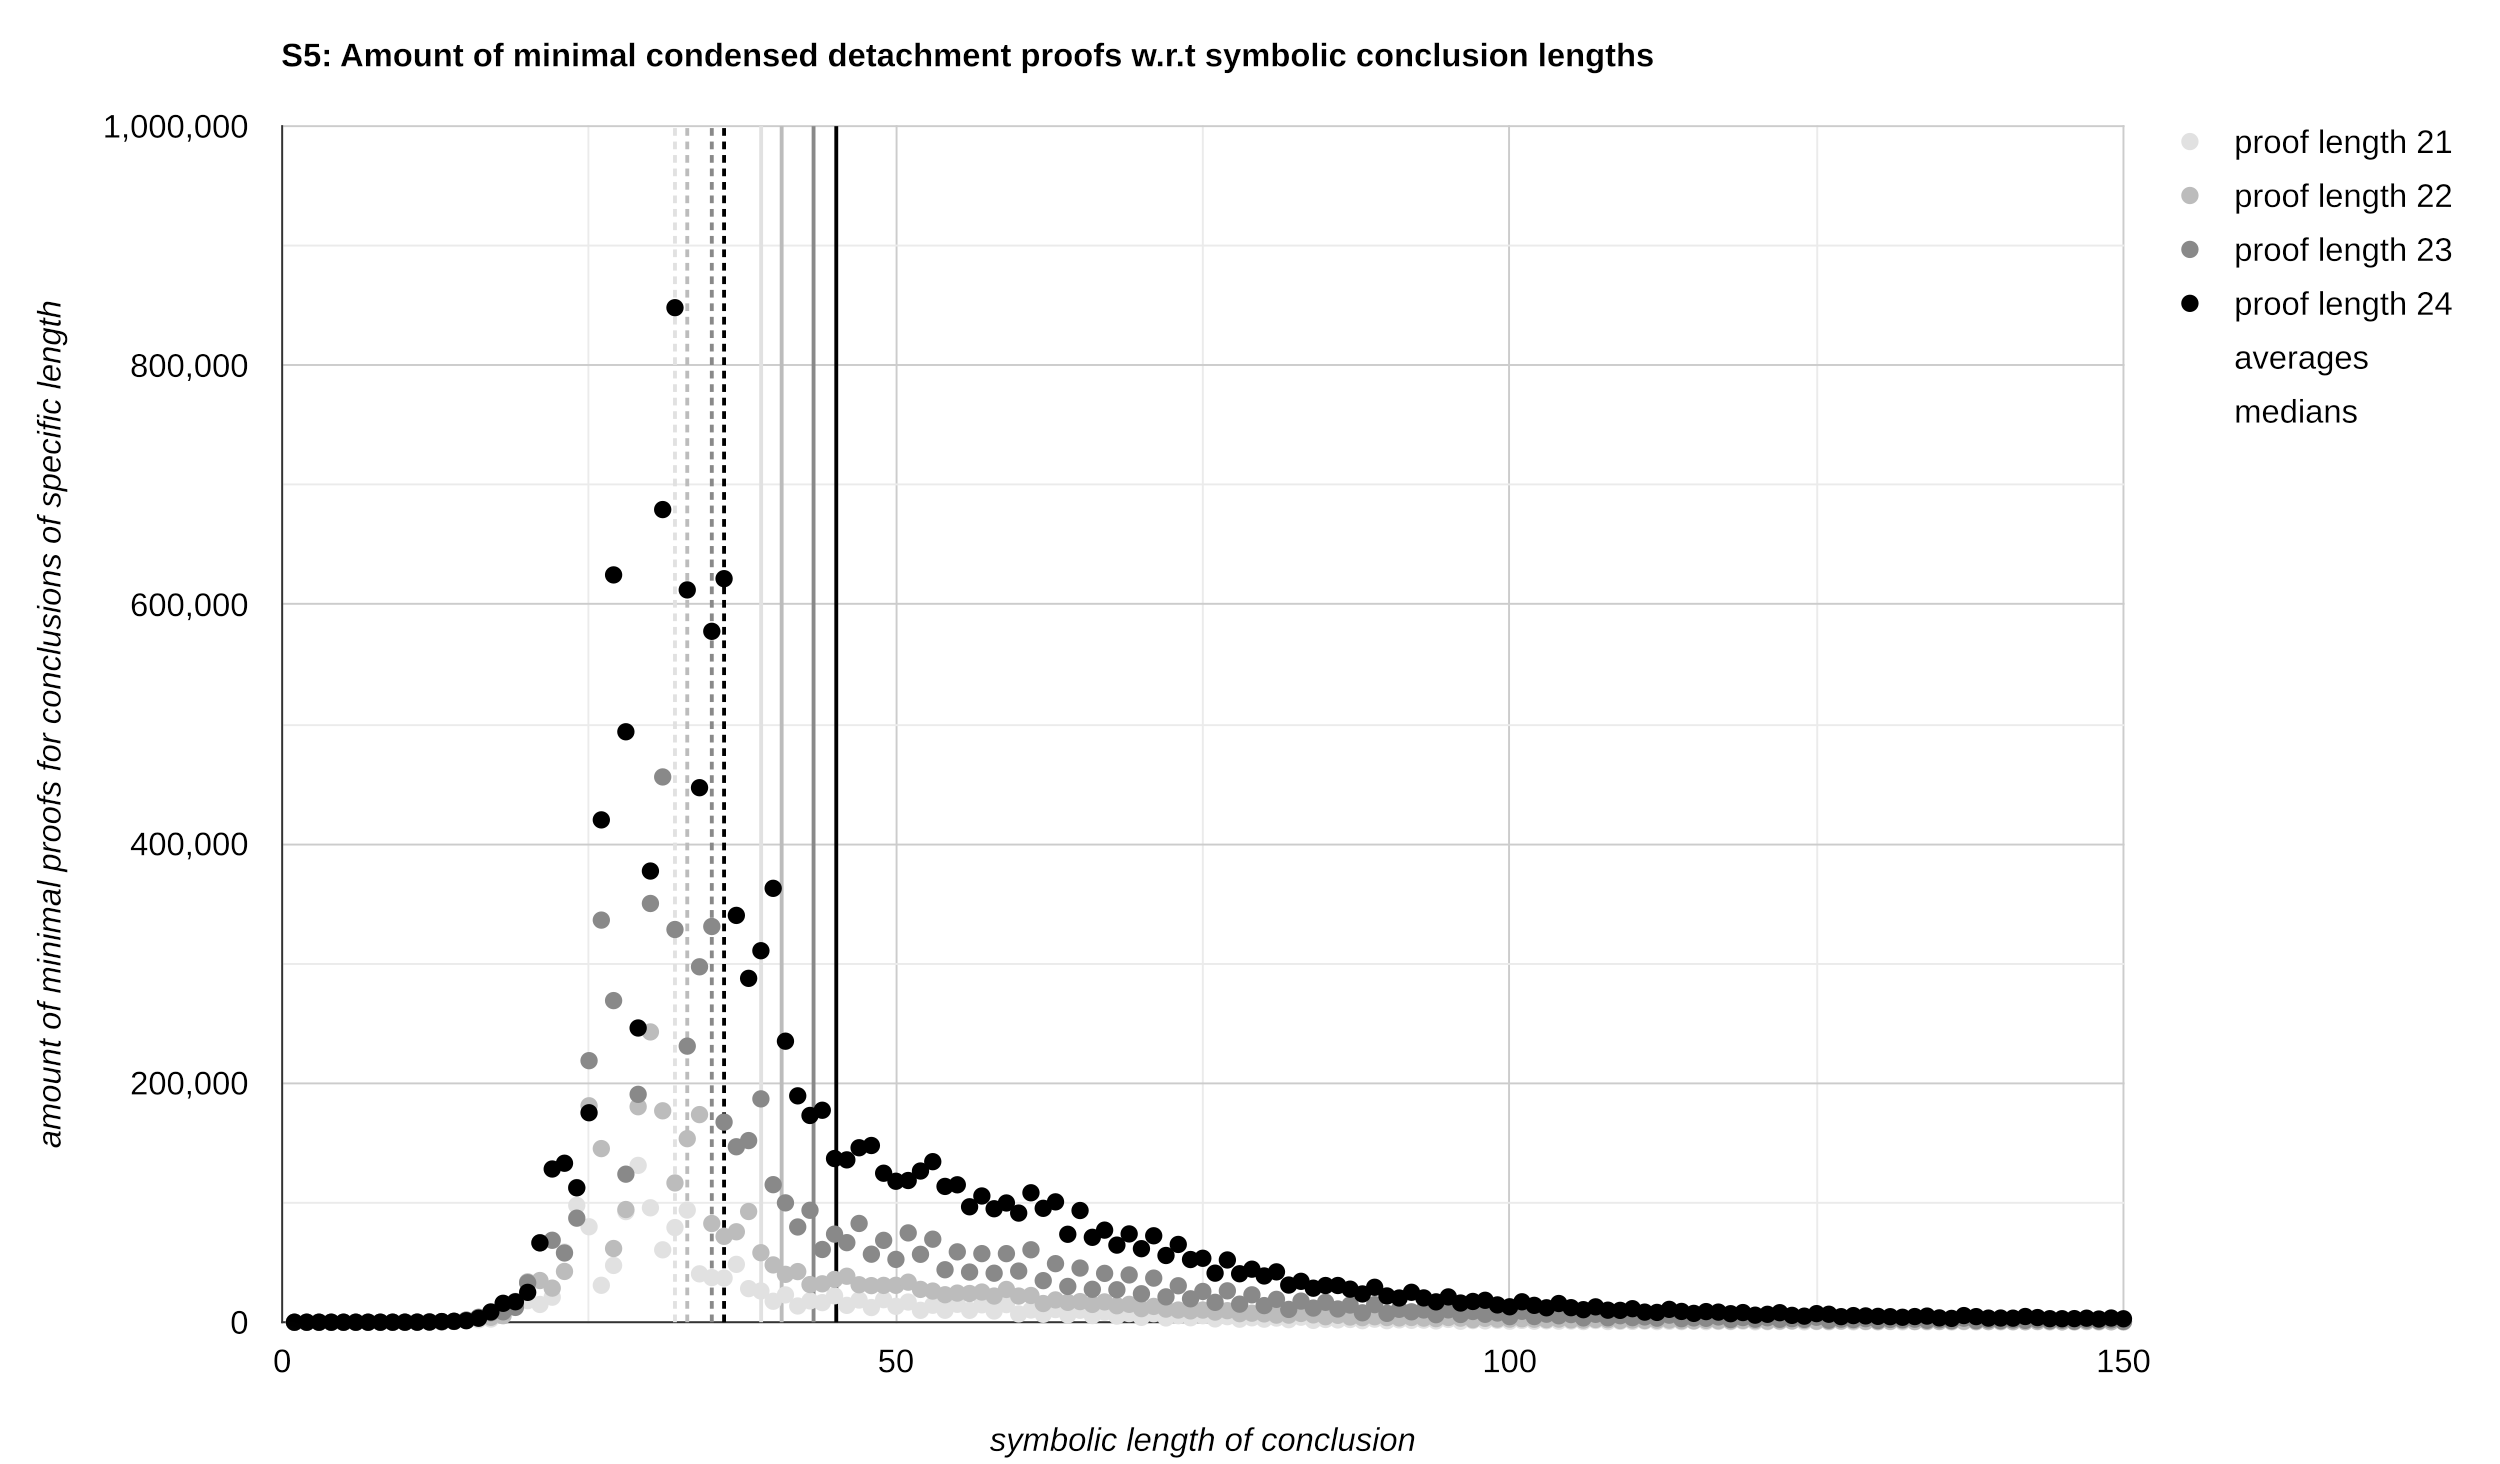
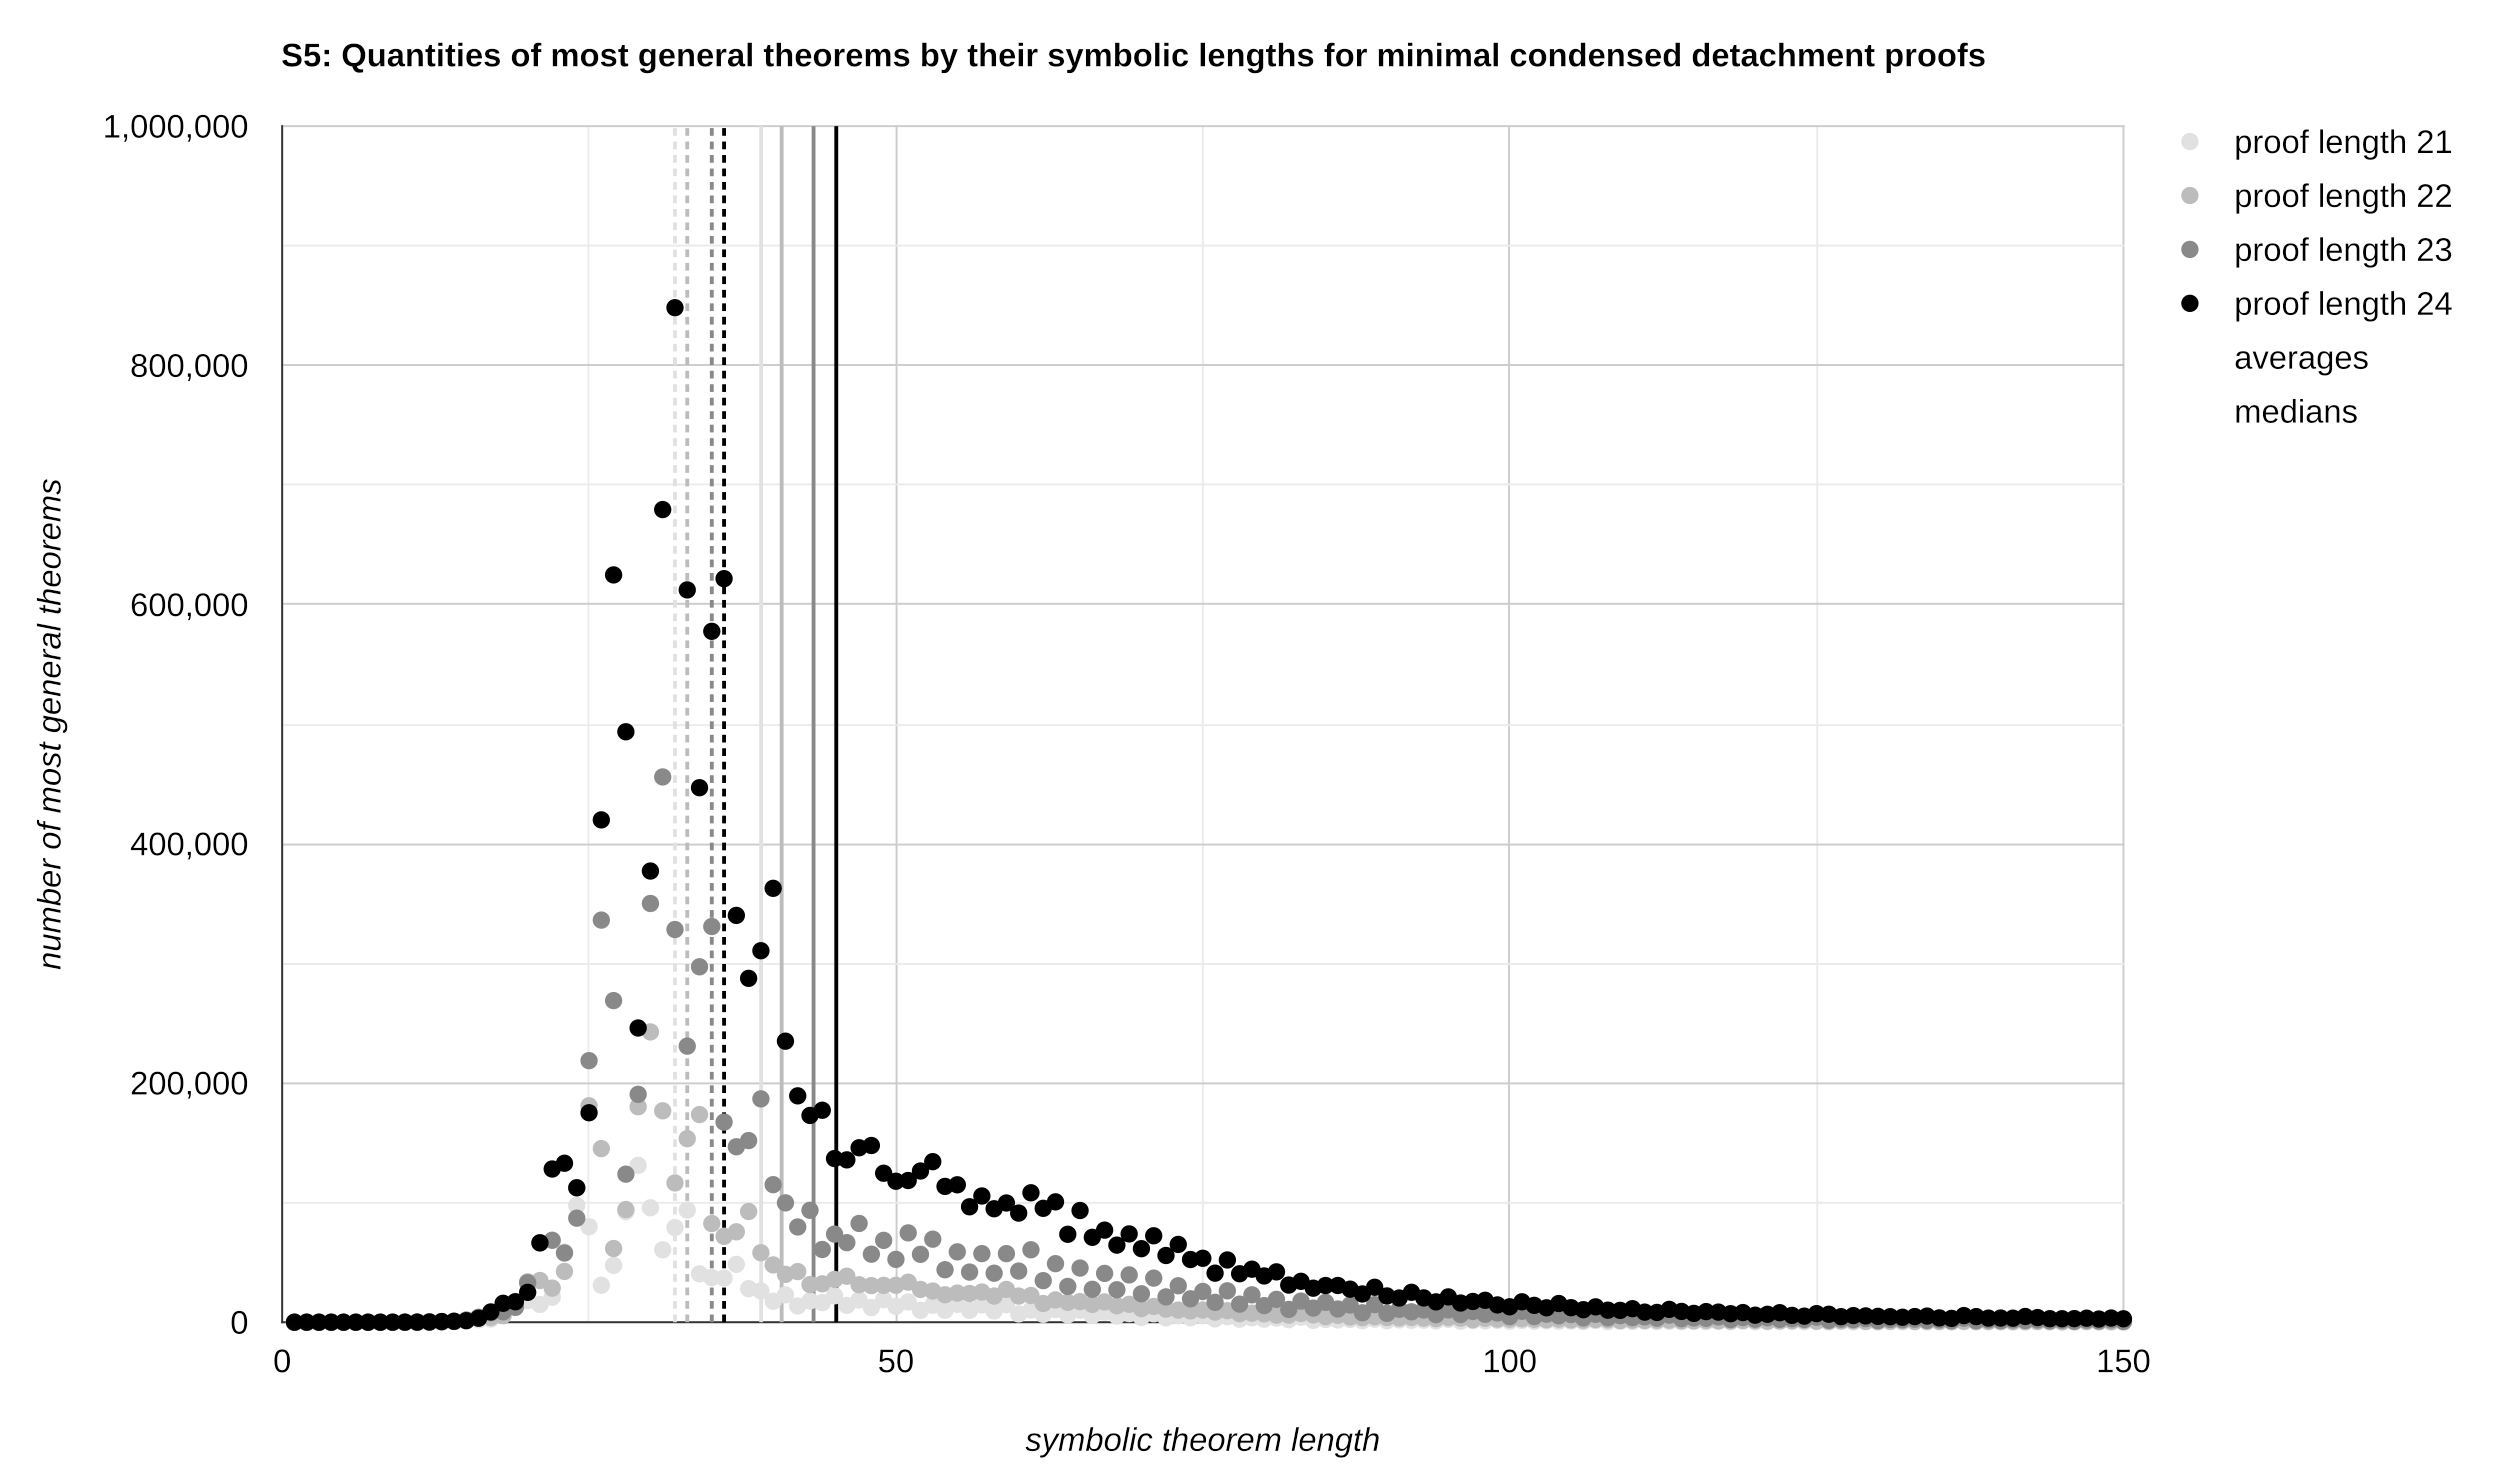
<svg xmlns="http://www.w3.org/2000/svg" width="1298" height="760" viewBox="150 127 1298 760">
  <style>
text{filter:drop-shadow(0px -2px 6px #fff)}.B{font-family:Arial}.C{font-size:17px}.D{stroke-opacity:1}.G{text-anchor:middle}.H{text-anchor:end}.I{stroke-width:2}.J{stroke-dasharray:4 3}.K{font-style:italic}
</style>
  <defs>
    <linearGradient id="A">
      <stop offset="0%" stop-color="#e1e1e1" />
      <stop offset="5%" stop-color="#e1e1e1" />
      <stop offset="28%" stop-color="#bcbcbc" />
      <stop offset="38%" stop-color="#bcbcbc" />
      <stop offset="61%" stop-color="#898989" />
      <stop offset="71%" stop-color="#898989" />
      <stop offset="95%" stop-color="#000" />
    </linearGradient>
  </defs>
-   <text x="296" y="161.45" font-weight="bold" class="B C">S5: Amount of minimal condensed detachment proofs w.r.t symbolic conclusion lengths</text>
+   <text x="296" y="161.45" font-weight="bold" class="B C">S5: Quantities of most general theorems by their symbolic lengths for minimal condensed detachment proofs</text>
  <text x="1310" y="206.45" class="B C">proof length 21</text>
  <circle cx="1287" cy="200.5" r="4.5" fill="#e1e1e1" />
  <text x="1310" y="234.45" class="B C">proof length 22</text>
  <circle cx="1287" cy="228.5" r="4.5" fill="#bcbcbc" />
  <text x="1310" y="262.45" class="B C">proof length 23</text>
  <circle cx="1287" cy="256.5" r="4.5" fill="#898989" />
  <text x="1310" y="290.45" class="B C">proof length 24</text>
  <circle cx="1287" cy="284.5" r="4.5" fill="#000" />
  <text x="1310" y="318.45" class="B C">averages</text>
  <path fill="none" stroke="url(#A)" d="M1270,312.5L1304,312.5" class="D I" />
  <text x="1310" y="346.45" class="B C">medians</text>
  <path fill="none" stroke="url(#A)" d="M1270,340.5L1304,340.5" class="D I J" />
  <path fill="#ccc" d="M296 192h1v622h-1zm319 0h1v622h-1zm318 0h1v622h-1zm319 0h1v622h-1z" />
  <path fill="#ebebeb" d="M455 192h1v622h-1zm319 0h1v622h-1zm319 0h1v622h-1z" />
  <path fill="#ccc" d="M296 813h957v1H296zm0-124h957v1H296zm0-124h957v1H296zm0-125h957v1H296zm0-124h957v1H296zm0-124h957v1H296z" />
  <path fill="#ebebeb" d="M296 751h957v1H296zm0-124h957v1H296zm0-124h957v1H296zm0-125h957v1H296zm0-124h957v1H296z" />
  <g fill="#333">
    <path d="M296 192h1v622h-1z" />
    <path d="M296 813h957v1H296z" />
  </g>
  <g fill="none" class="I D">
    <path stroke="#e1e1e1" d="M545.187 813.5v-621" />
    <path stroke="#bcbcbc" d="M555.831 813.5v-621" />
    <path stroke="#898989" d="M572.402 813.5v-621" />
    <path stroke="#000" d="M584.192 813.5v-621" />
    <g class="J">
      <path stroke="#e1e1e1" d="M500.447 813.5v-621" />
      <path stroke="#bcbcbc" d="M506.82 813.5v-621" />
      <path stroke="#898989" d="M519.567 813.5v-621" />
      <path stroke="#000" d="M525.94 813.5v-621" />
    </g>
  </g>
  <g fill="#e1e1e1">
    <circle cx="302.873" cy="813.5" r="4.5" />
    <circle cx="309.247" cy="813.5" r="4.5" />
    <circle cx="315.62" cy="813.5" r="4.5" />
    <circle cx="321.993" cy="813.5" r="4.5" />
    <circle cx="328.367" cy="813.5" r="4.5" />
    <circle cx="334.74" cy="813.499" r="4.5" />
    <circle cx="341.113" cy="813.497" r="4.5" />
    <circle cx="347.487" cy="813.497" r="4.5" />
    <circle cx="353.86" cy="813.493" r="4.5" />
    <circle cx="360.233" cy="813.467" r="4.5" />
    <circle cx="366.607" cy="813.462" r="4.5" />
    <circle cx="372.98" cy="813.421" r="4.5" />
    <circle cx="379.353" cy="813.299" r="4.5" />
    <circle cx="385.727" cy="812.981" r="4.5" />
    <circle cx="392.1" cy="812.346" r="4.5" />
    <circle cx="398.473" cy="812.231" r="4.5" />
    <circle cx="404.847" cy="811.836" r="4.5" />
    <circle cx="411.22" cy="808.61" r="4.5" />
    <circle cx="417.593" cy="802.641" r="4.5" />
    <circle cx="423.967" cy="802.295" r="4.5" />
    <circle cx="430.34" cy="804.272" r="4.5" />
    <circle cx="436.713" cy="800.502" r="4.5" />
    <circle cx="443.087" cy="777.057" r="4.5" />
    <circle cx="449.46" cy="752.852" r="4.5" />
    <circle cx="455.833" cy="763.935" r="4.5" />
    <circle cx="462.207" cy="794.324" r="4.5" />
    <circle cx="468.58" cy="784.009" r="4.5" />
    <circle cx="474.953" cy="756.059" r="4.5" />
    <circle cx="481.327" cy="732.068" r="4.5" />
    <circle cx="487.7" cy="754.092" r="4.5" />
    <circle cx="494.073" cy="775.908" r="4.5" />
    <circle cx="500.447" cy="764.355" r="4.5" />
    <circle cx="506.82" cy="755.275" r="4.5" />
    <circle cx="513.193" cy="788.382" r="4.5" />
    <circle cx="519.567" cy="790.322" r="4.5" />
    <circle cx="525.94" cy="790.56" r="4.5" />
    <circle cx="532.313" cy="783.455" r="4.5" />
    <circle cx="538.687" cy="796.057" r="4.5" />
    <circle cx="545.06" cy="797.271" r="4.5" />
    <circle cx="551.433" cy="802.61" r="4.5" />
    <circle cx="557.807" cy="799.308" r="4.5" />
    <circle cx="564.18" cy="805.07" r="4.5" />
    <circle cx="570.553" cy="802.418" r="4.5" />
    <circle cx="576.927" cy="803.322" r="4.5" />
    <circle cx="583.3" cy="799.786" r="4.5" />
    <circle cx="589.673" cy="804.744" r="4.5" />
    <circle cx="596.047" cy="801.981" r="4.5" />
    <circle cx="602.42" cy="805.872" r="4.5" />
    <circle cx="608.793" cy="801.79" r="4.5" />
    <circle cx="615.167" cy="805.243" r="4.5" />
    <circle cx="621.54" cy="803.011" r="4.5" />
    <circle cx="627.913" cy="807.325" r="4.5" />
    <circle cx="634.287" cy="804.693" r="4.5" />
    <circle cx="640.66" cy="807.289" r="4.5" />
    <circle cx="647.033" cy="804.209" r="4.5" />
    <circle cx="653.407" cy="807.322" r="4.5" />
    <circle cx="659.78" cy="804.476" r="4.5" />
    <circle cx="666.153" cy="807.653" r="4.5" />
    <circle cx="672.527" cy="804.353" r="4.5" />
    <circle cx="678.9" cy="809.201" r="4.5" />
    <circle cx="685.273" cy="807.174" r="4.5" />
    <circle cx="691.647" cy="809.4" r="4.5" />
    <circle cx="698.02" cy="806.934" r="4.5" />
    <circle cx="704.393" cy="809.7" r="4.5" />
    <circle cx="710.767" cy="807.288" r="4.5" />
    <circle cx="717.14" cy="810.073" r="4.5" />
    <circle cx="723.513" cy="808.278" r="4.5" />
    <circle cx="729.887" cy="810.335" r="4.5" />
    <circle cx="736.26" cy="809.038" r="4.5" />
    <circle cx="742.633" cy="810.976" r="4.5" />
    <circle cx="749.007" cy="809.104" r="4.5" />
    <circle cx="755.38" cy="811.281" r="4.5" />
    <circle cx="761.753" cy="810.121" r="4.5" />
    <circle cx="768.127" cy="811.187" r="4.5" />
    <circle cx="774.5" cy="810.134" r="4.5" />
    <circle cx="780.873" cy="811.774" r="4.5" />
    <circle cx="787.247" cy="810.624" r="4.5" />
    <circle cx="793.62" cy="811.923" r="4.5" />
    <circle cx="799.993" cy="811.202" r="4.5" />
    <circle cx="806.367" cy="811.913" r="4.5" />
    <circle cx="812.74" cy="811.343" r="4.5" />
    <circle cx="819.113" cy="812.192" r="4.5" />
    <circle cx="825.487" cy="810.896" r="4.5" />
    <circle cx="831.86" cy="812.543" r="4.5" />
    <circle cx="838.233" cy="812.08" r="4.5" />
    <circle cx="844.607" cy="812.309" r="4.5" />
    <circle cx="850.98" cy="812.085" r="4.5" />
    <circle cx="857.353" cy="812.693" r="4.5" />
    <circle cx="863.727" cy="811.925" r="4.5" />
    <circle cx="870.1" cy="812.703" r="4.5" />
    <circle cx="876.473" cy="812.291" r="4.5" />
    <circle cx="882.847" cy="812.516" r="4.5" />
    <circle cx="889.22" cy="812.426" r="4.5" />
    <circle cx="895.593" cy="812.829" r="4.5" />
    <circle cx="901.967" cy="812.057" r="4.5" />
    <circle cx="908.34" cy="812.993" r="4.5" />
    <circle cx="914.713" cy="812.65" r="4.5" />
    <circle cx="921.087" cy="812.79" r="4.5" />
    <circle cx="927.46" cy="812.508" r="4.5" />
    <circle cx="933.833" cy="812.98" r="4.5" />
    <circle cx="940.207" cy="812.546" r="4.5" />
    <circle cx="946.58" cy="812.968" r="4.5" />
    <circle cx="952.953" cy="812.74" r="4.5" />
    <circle cx="959.327" cy="812.949" r="4.5" />
    <circle cx="965.7" cy="812.873" r="4.5" />
    <circle cx="972.073" cy="813.173" r="4.5" />
    <circle cx="978.447" cy="812.591" r="4.5" />
    <circle cx="984.82" cy="813.155" r="4.5" />
    <circle cx="991.193" cy="813.047" r="4.5" />
    <circle cx="997.567" cy="813.09" r="4.5" />
    <circle cx="1003.94" cy="812.95" r="4.5" />
    <circle cx="1010.313" cy="813.181" r="4.5" />
    <circle cx="1016.687" cy="812.996" r="4.5" />
    <circle cx="1023.06" cy="813.202" r="4.5" />
    <circle cx="1029.433" cy="812.995" r="4.5" />
    <circle cx="1035.807" cy="813.208" r="4.5" />
    <circle cx="1042.18" cy="813.101" r="4.5" />
    <circle cx="1048.553" cy="813.189" r="4.5" />
    <circle cx="1054.927" cy="812.945" r="4.5" />
    <circle cx="1061.3" cy="813.301" r="4.5" />
    <circle cx="1067.673" cy="813.238" r="4.5" />
    <circle cx="1074.047" cy="813.138" r="4.5" />
    <circle cx="1080.42" cy="812.987" r="4.5" />
    <circle cx="1086.793" cy="813.314" r="4.5" />
    <circle cx="1093.167" cy="813.176" r="4.5" />
    <circle cx="1099.54" cy="813.317" r="4.5" />
    <circle cx="1105.913" cy="813.042" r="4.5" />
    <circle cx="1112.287" cy="813.316" r="4.5" />
    <circle cx="1118.66" cy="813.258" r="4.5" />
    <circle cx="1125.033" cy="813.371" r="4.5" />
    <circle cx="1131.407" cy="813.203" r="4.5" />
    <circle cx="1137.78" cy="813.32" r="4.5" />
    <circle cx="1144.153" cy="813.273" r="4.5" />
    <circle cx="1150.527" cy="813.326" r="4.5" />
    <circle cx="1156.9" cy="813.243" r="4.5" />
    <circle cx="1163.273" cy="813.414" r="4.5" />
    <circle cx="1169.647" cy="813.243" r="4.5" />
    <circle cx="1176.02" cy="813.355" r="4.5" />
    <circle cx="1182.393" cy="813.276" r="4.5" />
    <circle cx="1188.767" cy="813.357" r="4.5" />
    <circle cx="1195.14" cy="813.365" r="4.5" />
    <circle cx="1201.513" cy="813.327" r="4.5" />
    <circle cx="1207.887" cy="813.254" r="4.5" />
    <circle cx="1214.26" cy="813.409" r="4.5" />
    <circle cx="1220.633" cy="813.357" r="4.5" />
    <circle cx="1227.007" cy="813.417" r="4.5" />
    <circle cx="1233.38" cy="813.233" r="4.5" />
    <circle cx="1239.753" cy="813.44" r="4.5" />
    <circle cx="1246.127" cy="813.337" r="4.5" />
    <circle cx="1252.5" cy="813.436" r="4.5" />
  </g>
  <g fill="#bcbcbc">
    <circle cx="302.873" cy="813.5" r="4.5" />
    <circle cx="309.247" cy="813.5" r="4.5" />
    <circle cx="315.62" cy="813.5" r="4.5" />
    <circle cx="321.993" cy="813.5" r="4.5" />
    <circle cx="328.367" cy="813.5" r="4.5" />
    <circle cx="334.74" cy="813.5" r="4.5" />
    <circle cx="341.113" cy="813.498" r="4.5" />
    <circle cx="347.487" cy="813.495" r="4.5" />
    <circle cx="353.86" cy="813.496" r="4.5" />
    <circle cx="360.233" cy="813.482" r="4.5" />
    <circle cx="366.607" cy="813.43" r="4.5" />
    <circle cx="372.98" cy="813.414" r="4.5" />
    <circle cx="379.353" cy="813.357" r="4.5" />
    <circle cx="385.727" cy="813.094" r="4.5" />
    <circle cx="392.1" cy="812.372" r="4.5" />
    <circle cx="398.473" cy="811.191" r="4.5" />
    <circle cx="404.847" cy="810.958" r="4.5" />
    <circle cx="411.22" cy="810.113" r="4.5" />
    <circle cx="417.593" cy="803.566" r="4.5" />
    <circle cx="423.967" cy="792.554" r="4.5" />
    <circle cx="430.34" cy="791.846" r="4.5" />
    <circle cx="436.713" cy="795.796" r="4.5" />
    <circle cx="443.087" cy="787.129" r="4.5" />
    <circle cx="449.46" cy="743.573" r="4.5" />
    <circle cx="455.833" cy="701.119" r="4.5" />
    <circle cx="462.207" cy="723.351" r="4.5" />
    <circle cx="468.58" cy="775.231" r="4.5" />
    <circle cx="474.953" cy="754.989" r="4.5" />
    <circle cx="481.327" cy="701.62" r="4.5" />
    <circle cx="487.7" cy="662.777" r="4.5" />
    <circle cx="494.073" cy="703.733" r="4.5" />
    <circle cx="500.447" cy="741.181" r="4.5" />
    <circle cx="506.82" cy="718.197" r="4.5" />
    <circle cx="513.193" cy="705.699" r="4.5" />
    <circle cx="519.567" cy="762.253" r="4.5" />
    <circle cx="525.94" cy="768.918" r="4.5" />
    <circle cx="532.313" cy="766.54" r="4.5" />
    <circle cx="538.687" cy="756.011" r="4.5" />
    <circle cx="545.06" cy="777.411" r="4.5" />
    <circle cx="551.433" cy="783.742" r="4.5" />
    <circle cx="557.807" cy="788.647" r="4.5" />
    <circle cx="564.18" cy="787.209" r="4.5" />
    <circle cx="570.553" cy="793.955" r="4.5" />
    <circle cx="576.927" cy="793.558" r="4.5" />
    <circle cx="583.3" cy="791.298" r="4.5" />
    <circle cx="589.673" cy="789.618" r="4.5" />
    <circle cx="596.047" cy="794.042" r="4.5" />
    <circle cx="602.42" cy="794.494" r="4.5" />
    <circle cx="608.793" cy="794.377" r="4.5" />
    <circle cx="615.167" cy="794.334" r="4.5" />
    <circle cx="621.54" cy="792.701" r="4.5" />
    <circle cx="627.913" cy="796.457" r="4.5" />
    <circle cx="634.287" cy="797.319" r="4.5" />
    <circle cx="640.66" cy="799.232" r="4.5" />
    <circle cx="647.033" cy="798.375" r="4.5" />
    <circle cx="653.407" cy="798.589" r="4.5" />
    <circle cx="659.78" cy="797.828" r="4.5" />
    <circle cx="666.153" cy="799.905" r="4.5" />
    <circle cx="672.527" cy="796.481" r="4.5" />
    <circle cx="678.9" cy="799.913" r="4.5" />
    <circle cx="685.273" cy="799.615" r="4.5" />
    <circle cx="691.647" cy="803.792" r="4.5" />
    <circle cx="698.02" cy="801.92" r="4.5" />
    <circle cx="704.393" cy="803.19" r="4.5" />
    <circle cx="710.767" cy="802.793" r="4.5" />
    <circle cx="717.14" cy="804.257" r="4.5" />
    <circle cx="723.513" cy="802.952" r="4.5" />
    <circle cx="729.887" cy="804.949" r="4.5" />
    <circle cx="736.26" cy="804.217" r="4.5" />
    <circle cx="742.633" cy="806.45" r="4.5" />
    <circle cx="749.007" cy="805.289" r="4.5" />
    <circle cx="755.38" cy="806.693" r="4.5" />
    <circle cx="761.753" cy="807.173" r="4.5" />
    <circle cx="768.127" cy="807.621" r="4.5" />
    <circle cx="774.5" cy="807.188" r="4.5" />
    <circle cx="780.873" cy="808.245" r="4.5" />
    <circle cx="787.247" cy="807.502" r="4.5" />
    <circle cx="793.62" cy="809.054" r="4.5" />
    <circle cx="799.993" cy="808.809" r="4.5" />
    <circle cx="806.367" cy="809.186" r="4.5" />
    <circle cx="812.74" cy="809.815" r="4.5" />
    <circle cx="819.113" cy="809.83" r="4.5" />
    <circle cx="825.487" cy="808.95" r="4.5" />
    <circle cx="831.86" cy="809.687" r="4.5" />
    <circle cx="838.233" cy="810.648" r="4.5" />
    <circle cx="844.607" cy="809.924" r="4.5" />
    <circle cx="850.98" cy="810.802" r="4.5" />
    <circle cx="857.353" cy="811.137" r="4.5" />
    <circle cx="863.727" cy="810.661" r="4.5" />
    <circle cx="870.1" cy="811.094" r="4.5" />
    <circle cx="876.473" cy="811.279" r="4.5" />
    <circle cx="882.847" cy="811.046" r="4.5" />
    <circle cx="889.22" cy="811.371" r="4.5" />
    <circle cx="895.593" cy="811.651" r="4.5" />
    <circle cx="901.967" cy="811.064" r="4.5" />
    <circle cx="908.34" cy="811.382" r="4.5" />
    <circle cx="914.713" cy="812.151" r="4.5" />
    <circle cx="921.087" cy="811.483" r="4.5" />
    <circle cx="927.46" cy="811.895" r="4.5" />
    <circle cx="933.833" cy="811.908" r="4.5" />
    <circle cx="940.207" cy="811.722" r="4.5" />
    <circle cx="946.58" cy="811.969" r="4.5" />
    <circle cx="952.953" cy="812.167" r="4.5" />
    <circle cx="959.327" cy="811.902" r="4.5" />
    <circle cx="965.7" cy="812.293" r="4.5" />
    <circle cx="972.073" cy="812.41" r="4.5" />
    <circle cx="978.447" cy="812.077" r="4.5" />
    <circle cx="984.82" cy="812.221" r="4.5" />
    <circle cx="991.193" cy="812.604" r="4.5" />
    <circle cx="997.567" cy="812.372" r="4.5" />
    <circle cx="1003.94" cy="812.596" r="4.5" />
    <circle cx="1010.313" cy="812.455" r="4.5" />
    <circle cx="1016.687" cy="812.399" r="4.5" />
    <circle cx="1023.06" cy="812.724" r="4.5" />
    <circle cx="1029.433" cy="812.773" r="4.5" />
    <circle cx="1035.807" cy="812.539" r="4.5" />
    <circle cx="1042.18" cy="812.732" r="4.5" />
    <circle cx="1048.553" cy="812.832" r="4.5" />
    <circle cx="1054.927" cy="812.537" r="4.5" />
    <circle cx="1061.3" cy="812.682" r="4.5" />
    <circle cx="1067.673" cy="812.942" r="4.5" />
    <circle cx="1074.047" cy="812.821" r="4.5" />
    <circle cx="1080.42" cy="812.765" r="4.5" />
    <circle cx="1086.793" cy="812.623" r="4.5" />
    <circle cx="1093.167" cy="812.952" r="4.5" />
    <circle cx="1099.54" cy="813.015" r="4.5" />
    <circle cx="1105.913" cy="812.819" r="4.5" />
    <circle cx="1112.287" cy="812.786" r="4.5" />
    <circle cx="1118.66" cy="813.042" r="4.5" />
    <circle cx="1125.033" cy="813.119" r="4.5" />
    <circle cx="1131.407" cy="812.992" r="4.5" />
    <circle cx="1137.78" cy="812.775" r="4.5" />
    <circle cx="1144.153" cy="813.109" r="4.5" />
    <circle cx="1150.527" cy="813.046" r="4.5" />
    <circle cx="1156.9" cy="813.091" r="4.5" />
    <circle cx="1163.273" cy="813.094" r="4.5" />
    <circle cx="1169.647" cy="812.981" r="4.5" />
    <circle cx="1176.02" cy="813.124" r="4.5" />
    <circle cx="1182.393" cy="813.131" r="4.5" />
    <circle cx="1188.767" cy="813.094" r="4.5" />
    <circle cx="1195.14" cy="813.158" r="4.5" />
    <circle cx="1201.513" cy="813.195" r="4.5" />
    <circle cx="1207.887" cy="813.092" r="4.5" />
    <circle cx="1214.26" cy="813.132" r="4.5" />
    <circle cx="1220.633" cy="813.28" r="4.5" />
    <circle cx="1227.007" cy="813.209" r="4.5" />
    <circle cx="1233.38" cy="813.092" r="4.5" />
    <circle cx="1239.753" cy="813.144" r="4.5" />
    <circle cx="1246.127" cy="813.234" r="4.5" />
    <circle cx="1252.5" cy="813.266" r="4.5" />
  </g>
  <g fill="#898989">
    <circle cx="302.873" cy="813.5" r="4.5" />
    <circle cx="309.247" cy="813.5" r="4.5" />
    <circle cx="315.62" cy="813.5" r="4.5" />
    <circle cx="321.993" cy="813.5" r="4.5" />
    <circle cx="328.367" cy="813.5" r="4.5" />
    <circle cx="334.74" cy="813.499" r="4.5" />
    <circle cx="341.113" cy="813.499" r="4.5" />
    <circle cx="347.487" cy="813.496" r="4.5" />
    <circle cx="353.86" cy="813.487" r="4.5" />
    <circle cx="360.233" cy="813.483" r="4.5" />
    <circle cx="366.607" cy="813.448" r="4.5" />
    <circle cx="372.98" cy="813.321" r="4.5" />
    <circle cx="379.353" cy="813.245" r="4.5" />
    <circle cx="385.727" cy="813.076" r="4.5" />
    <circle cx="392.1" cy="812.459" r="4.5" />
    <circle cx="398.473" cy="810.934" r="4.5" />
    <circle cx="404.847" cy="808.564" r="4.5" />
    <circle cx="411.22" cy="808.09" r="4.5" />
    <circle cx="417.593" cy="805.806" r="4.5" />
    <circle cx="423.967" cy="793.005" r="4.5" />
    <circle cx="430.34" cy="772.266" r="4.5" />
    <circle cx="436.713" cy="770.952" r="4.5" />
    <circle cx="443.087" cy="777.552" r="4.5" />
    <circle cx="449.46" cy="759.467" r="4.5" />
    <circle cx="455.833" cy="677.696" r="4.5" />
    <circle cx="462.207" cy="604.717" r="4.5" />
    <circle cx="468.58" cy="646.513" r="4.5" />
    <circle cx="474.953" cy="736.627" r="4.5" />
    <circle cx="481.327" cy="695.183" r="4.5" />
    <circle cx="487.7" cy="596.085" r="4.5" />
    <circle cx="494.073" cy="530.39" r="4.5" />
    <circle cx="500.447" cy="609.602" r="4.5" />
    <circle cx="506.82" cy="670.148" r="4.5" />
    <circle cx="513.193" cy="628.964" r="4.5" />
    <circle cx="519.567" cy="608.046" r="4.5" />
    <circle cx="525.94" cy="709.59" r="4.5" />
    <circle cx="532.313" cy="722.399" r="4.5" />
    <circle cx="538.687" cy="719.184" r="4.5" />
    <circle cx="545.06" cy="697.535" r="4.5" />
    <circle cx="551.433" cy="742.079" r="4.5" />
    <circle cx="557.807" cy="751.53" r="4.5" />
    <circle cx="564.18" cy="764.047" r="4.5" />
    <circle cx="570.553" cy="755.383" r="4.5" />
    <circle cx="576.927" cy="775.731" r="4.5" />
    <circle cx="583.3" cy="767.758" r="4.5" />
    <circle cx="589.673" cy="772.186" r="4.5" />
    <circle cx="596.047" cy="762.218" r="4.5" />
    <circle cx="602.42" cy="778.179" r="4.5" />
    <circle cx="608.793" cy="770.992" r="4.5" />
    <circle cx="615.167" cy="780.872" r="4.5" />
    <circle cx="621.54" cy="767.124" r="4.5" />
    <circle cx="627.913" cy="778.241" r="4.5" />
    <circle cx="634.287" cy="770.388" r="4.5" />
    <circle cx="640.66" cy="786.252" r="4.5" />
    <circle cx="647.033" cy="776.97" r="4.5" />
    <circle cx="653.407" cy="787.457" r="4.5" />
    <circle cx="659.78" cy="777.879" r="4.5" />
    <circle cx="666.153" cy="788.058" r="4.5" />
    <circle cx="672.527" cy="777.888" r="4.5" />
    <circle cx="678.9" cy="786.941" r="4.5" />
    <circle cx="685.273" cy="775.881" r="4.5" />
    <circle cx="691.647" cy="791.911" r="4.5" />
    <circle cx="698.02" cy="783.088" r="4.5" />
    <circle cx="704.393" cy="794.92" r="4.5" />
    <circle cx="710.767" cy="785.377" r="4.5" />
    <circle cx="717.14" cy="796.407" r="4.5" />
    <circle cx="723.513" cy="788.14" r="4.5" />
    <circle cx="729.887" cy="796.645" r="4.5" />
    <circle cx="736.26" cy="788.943" r="4.5" />
    <circle cx="742.633" cy="798.721" r="4.5" />
    <circle cx="749.007" cy="790.598" r="4.5" />
    <circle cx="755.38" cy="800.344" r="4.5" />
    <circle cx="761.753" cy="794.569" r="4.5" />
    <circle cx="768.127" cy="801.339" r="4.5" />
    <circle cx="774.5" cy="797.519" r="4.5" />
    <circle cx="780.873" cy="803.183" r="4.5" />
    <circle cx="787.247" cy="797.207" r="4.5" />
    <circle cx="793.62" cy="804.112" r="4.5" />
    <circle cx="799.993" cy="799.283" r="4.5" />
    <circle cx="806.367" cy="804.866" r="4.5" />
    <circle cx="812.74" cy="801.628" r="4.5" />
    <circle cx="819.113" cy="806.855" r="4.5" />
    <circle cx="825.487" cy="802.533" r="4.5" />
    <circle cx="831.86" cy="806.149" r="4.5" />
    <circle cx="838.233" cy="803.164" r="4.5" />
    <circle cx="844.607" cy="806.616" r="4.5" />
    <circle cx="850.98" cy="804.568" r="4.5" />
    <circle cx="857.353" cy="808.604" r="4.5" />
    <circle cx="863.727" cy="804.369" r="4.5" />
    <circle cx="870.1" cy="808.902" r="4.5" />
    <circle cx="876.473" cy="806.806" r="4.5" />
    <circle cx="882.847" cy="808.097" r="4.5" />
    <circle cx="889.22" cy="807.14" r="4.5" />
    <circle cx="895.593" cy="809.588" r="4.5" />
    <circle cx="901.967" cy="807.095" r="4.5" />
    <circle cx="908.34" cy="809.493" r="4.5" />
    <circle cx="914.713" cy="807.923" r="4.5" />
    <circle cx="921.087" cy="809.394" r="4.5" />
    <circle cx="927.46" cy="808.718" r="4.5" />
    <circle cx="933.833" cy="810.62" r="4.5" />
    <circle cx="940.207" cy="807.834" r="4.5" />
    <circle cx="946.58" cy="810.566" r="4.5" />
    <circle cx="952.953" cy="809.346" r="4.5" />
    <circle cx="959.327" cy="810.171" r="4.5" />
    <circle cx="965.7" cy="809.541" r="4.5" />
    <circle cx="972.073" cy="811.266" r="4.5" />
    <circle cx="978.447" cy="809.413" r="4.5" />
    <circle cx="984.82" cy="811.215" r="4.5" />
    <circle cx="991.193" cy="810.122" r="4.5" />
    <circle cx="997.567" cy="811.131" r="4.5" />
    <circle cx="1003.94" cy="810.766" r="4.5" />
    <circle cx="1010.313" cy="811.396" r="4.5" />
    <circle cx="1016.687" cy="809.835" r="4.5" />
    <circle cx="1023.06" cy="811.668" r="4.5" />
    <circle cx="1029.433" cy="811.29" r="4.5" />
    <circle cx="1035.807" cy="811.475" r="4.5" />
    <circle cx="1042.18" cy="810.778" r="4.5" />
    <circle cx="1048.553" cy="812.108" r="4.5" />
    <circle cx="1054.927" cy="811.1" r="4.5" />
    <circle cx="1061.3" cy="811.925" r="4.5" />
    <circle cx="1067.673" cy="811.187" r="4.5" />
    <circle cx="1074.047" cy="811.993" r="4.5" />
    <circle cx="1080.42" cy="811.659" r="4.5" />
    <circle cx="1086.793" cy="812.045" r="4.5" />
    <circle cx="1093.167" cy="810.932" r="4.5" />
    <circle cx="1099.54" cy="812.466" r="4.5" />
    <circle cx="1105.913" cy="811.916" r="4.5" />
    <circle cx="1112.287" cy="812.139" r="4.5" />
    <circle cx="1118.66" cy="811.662" r="4.5" />
    <circle cx="1125.033" cy="812.643" r="4.5" />
    <circle cx="1131.407" cy="812.052" r="4.5" />
    <circle cx="1137.78" cy="812.211" r="4.5" />
    <circle cx="1144.153" cy="811.926" r="4.5" />
    <circle cx="1150.527" cy="812.501" r="4.5" />
    <circle cx="1156.9" cy="812.294" r="4.5" />
    <circle cx="1163.273" cy="812.713" r="4.5" />
    <circle cx="1169.647" cy="811.431" r="4.5" />
    <circle cx="1176.02" cy="812.69" r="4.5" />
    <circle cx="1182.393" cy="812.359" r="4.5" />
    <circle cx="1188.767" cy="812.69" r="4.5" />
    <circle cx="1195.14" cy="812.348" r="4.5" />
    <circle cx="1201.513" cy="812.558" r="4.5" />
    <circle cx="1207.887" cy="812.298" r="4.5" />
    <circle cx="1214.26" cy="812.765" r="4.5" />
    <circle cx="1220.633" cy="812.51" r="4.5" />
    <circle cx="1227.007" cy="812.964" r="4.5" />
    <circle cx="1233.38" cy="812.424" r="4.5" />
    <circle cx="1239.753" cy="812.867" r="4.5" />
    <circle cx="1246.127" cy="812.305" r="4.5" />
    <circle cx="1252.5" cy="813.077" r="4.5" />
  </g>
  <g fill="#000">
    <circle cx="302.873" cy="813.5" r="4.5" />
    <circle cx="309.247" cy="813.5" r="4.5" />
    <circle cx="315.62" cy="813.5" r="4.5" />
    <circle cx="321.993" cy="813.5" r="4.5" />
    <circle cx="328.367" cy="813.5" r="4.5" />
    <circle cx="334.74" cy="813.5" r="4.5" />
    <circle cx="341.113" cy="813.499" r="4.5" />
    <circle cx="347.487" cy="813.499" r="4.5" />
    <circle cx="353.86" cy="813.489" r="4.5" />
    <circle cx="360.233" cy="813.477" r="4.5" />
    <circle cx="366.607" cy="813.471" r="4.5" />
    <circle cx="372.98" cy="813.394" r="4.5" />
    <circle cx="379.353" cy="813.151" r="4.5" />
    <circle cx="385.727" cy="813.008" r="4.5" />
    <circle cx="392.1" cy="812.711" r="4.5" />
    <circle cx="398.473" cy="811.432" r="4.5" />
    <circle cx="404.847" cy="808.165" r="4.5" />
    <circle cx="411.22" cy="803.678" r="4.5" />
    <circle cx="417.593" cy="802.868" r="4.5" />
    <circle cx="423.967" cy="797.995" r="4.5" />
    <circle cx="430.34" cy="772.286" r="4.5" />
    <circle cx="436.713" cy="733.945" r="4.5" />
    <circle cx="443.087" cy="730.956" r="4.5" />
    <circle cx="449.46" cy="743.708" r="4.5" />
    <circle cx="455.833" cy="704.737" r="4.5" />
    <circle cx="462.207" cy="552.684" r="4.5" />
    <circle cx="468.58" cy="425.491" r="4.5" />
    <circle cx="474.953" cy="506.937" r="4.5" />
    <circle cx="481.327" cy="660.736" r="4.5" />
    <circle cx="487.7" cy="579.243" r="4.5" />
    <circle cx="494.073" cy="391.569" r="4.5" />
    <circle cx="500.447" cy="286.75" r="4.5" />
    <circle cx="506.82" cy="433.281" r="4.5" />
    <circle cx="513.193" cy="535.973" r="4.5" />
    <circle cx="519.567" cy="454.781" r="4.5" />
    <circle cx="525.94" cy="427.45" r="4.5" />
    <circle cx="532.313" cy="602.275" r="4.5" />
    <circle cx="538.687" cy="634.959" r="4.5" />
    <circle cx="545.06" cy="620.611" r="4.5" />
    <circle cx="551.433" cy="588.223" r="4.5" />
    <circle cx="557.807" cy="667.587" r="4.5" />
    <circle cx="564.18" cy="695.965" r="4.5" />
    <circle cx="570.553" cy="706.145" r="4.5" />
    <circle cx="576.927" cy="703.442" r="4.5" />
    <circle cx="583.3" cy="728.514" r="4.5" />
    <circle cx="589.673" cy="729.202" r="4.5" />
    <circle cx="596.047" cy="722.913" r="4.5" />
    <circle cx="602.42" cy="721.74" r="4.5" />
    <circle cx="608.793" cy="736.141" r="4.5" />
    <circle cx="615.167" cy="740.305" r="4.5" />
    <circle cx="621.54" cy="739.921" r="4.5" />
    <circle cx="627.913" cy="734.993" r="4.5" />
    <circle cx="634.287" cy="730.138" r="4.5" />
    <circle cx="640.66" cy="742.985" r="4.5" />
    <circle cx="647.033" cy="742.146" r="4.5" />
    <circle cx="653.407" cy="753.56" r="4.5" />
    <circle cx="659.78" cy="747.954" r="4.5" />
    <circle cx="666.153" cy="754.578" r="4.5" />
    <circle cx="672.527" cy="751.589" r="4.5" />
    <circle cx="678.9" cy="756.834" r="4.5" />
    <circle cx="685.273" cy="746.292" r="4.5" />
    <circle cx="691.647" cy="754.363" r="4.5" />
    <circle cx="698.02" cy="751.007" r="4.5" />
    <circle cx="704.393" cy="767.839" r="4.5" />
    <circle cx="710.767" cy="755.498" r="4.5" />
    <circle cx="717.14" cy="769.417" r="4.5" />
    <circle cx="723.513" cy="765.684" r="4.5" />
    <circle cx="729.887" cy="773.462" r="4.5" />
    <circle cx="736.26" cy="767.65" r="4.5" />
    <circle cx="742.633" cy="775.316" r="4.5" />
    <circle cx="749.007" cy="768.615" r="4.5" />
    <circle cx="755.38" cy="778.851" r="4.5" />
    <circle cx="761.753" cy="773.115" r="4.5" />
    <circle cx="768.127" cy="780.947" r="4.5" />
    <circle cx="774.5" cy="780.299" r="4.5" />
    <circle cx="780.873" cy="788.026" r="4.5" />
    <circle cx="787.247" cy="781.178" r="4.5" />
    <circle cx="793.62" cy="788.33" r="4.5" />
    <circle cx="799.993" cy="785.959" r="4.5" />
    <circle cx="806.367" cy="789.475" r="4.5" />
    <circle cx="812.74" cy="787.353" r="4.5" />
    <circle cx="819.113" cy="794.196" r="4.5" />
    <circle cx="825.487" cy="792.264" r="4.5" />
    <circle cx="831.86" cy="795.83" r="4.5" />
    <circle cx="838.233" cy="794.447" r="4.5" />
    <circle cx="844.607" cy="794.428" r="4.5" />
    <circle cx="850.98" cy="796.33" r="4.5" />
    <circle cx="857.353" cy="798.814" r="4.5" />
    <circle cx="863.727" cy="795.355" r="4.5" />
    <circle cx="870.1" cy="799.865" r="4.5" />
    <circle cx="876.473" cy="800.925" r="4.5" />
    <circle cx="882.847" cy="797.958" r="4.5" />
    <circle cx="889.22" cy="800.882" r="4.5" />
    <circle cx="895.593" cy="802.925" r="4.5" />
    <circle cx="901.967" cy="800.357" r="4.5" />
    <circle cx="908.34" cy="803.533" r="4.5" />
    <circle cx="914.713" cy="802.714" r="4.5" />
    <circle cx="921.087" cy="802.11" r="4.5" />
    <circle cx="927.46" cy="804.518" r="4.5" />
    <circle cx="933.833" cy="805.484" r="4.5" />
    <circle cx="940.207" cy="802.888" r="4.5" />
    <circle cx="946.58" cy="804.742" r="4.5" />
    <circle cx="952.953" cy="806.006" r="4.5" />
    <circle cx="959.327" cy="803.783" r="4.5" />
    <circle cx="965.7" cy="805.946" r="4.5" />
    <circle cx="972.073" cy="806.984" r="4.5" />
    <circle cx="978.447" cy="805.523" r="4.5" />
    <circle cx="984.82" cy="807.247" r="4.5" />
    <circle cx="991.193" cy="807.347" r="4.5" />
    <circle cx="997.567" cy="806.474" r="4.5" />
    <circle cx="1003.94" cy="808.253" r="4.5" />
    <circle cx="1010.313" cy="808.411" r="4.5" />
    <circle cx="1016.687" cy="806.823" r="4.5" />
    <circle cx="1023.06" cy="807.897" r="4.5" />
    <circle cx="1029.433" cy="808.913" r="4.5" />
    <circle cx="1035.807" cy="807.984" r="4.5" />
    <circle cx="1042.18" cy="808.247" r="4.5" />
    <circle cx="1048.553" cy="809.079" r="4.5" />
    <circle cx="1054.927" cy="808.484" r="4.5" />
    <circle cx="1061.3" cy="809.842" r="4.5" />
    <circle cx="1067.673" cy="809.387" r="4.5" />
    <circle cx="1074.047" cy="808.547" r="4.5" />
    <circle cx="1080.42" cy="809.944" r="4.5" />
    <circle cx="1086.793" cy="810.35" r="4.5" />
    <circle cx="1093.167" cy="809.034" r="4.5" />
    <circle cx="1099.54" cy="809.357" r="4.5" />
    <circle cx="1105.913" cy="810.615" r="4.5" />
    <circle cx="1112.287" cy="810.06" r="4.5" />
    <circle cx="1118.66" cy="810.23" r="4.5" />
    <circle cx="1125.033" cy="810.458" r="4.5" />
    <circle cx="1131.407" cy="810.628" r="4.5" />
    <circle cx="1137.78" cy="810.924" r="4.5" />
    <circle cx="1144.153" cy="810.556" r="4.5" />
    <circle cx="1150.527" cy="810.317" r="4.5" />
    <circle cx="1156.9" cy="811.255" r="4.5" />
    <circle cx="1163.273" cy="811.515" r="4.5" />
    <circle cx="1169.647" cy="810.047" r="4.5" />
    <circle cx="1176.02" cy="810.591" r="4.5" />
    <circle cx="1182.393" cy="811.364" r="4.5" />
    <circle cx="1188.767" cy="811.327" r="4.5" />
    <circle cx="1195.14" cy="811.393" r="4.5" />
    <circle cx="1201.513" cy="810.527" r="4.5" />
    <circle cx="1207.887" cy="811.081" r="4.5" />
    <circle cx="1214.26" cy="811.661" r="4.5" />
    <circle cx="1220.633" cy="811.679" r="4.5" />
    <circle cx="1227.007" cy="811.627" r="4.5" />
    <circle cx="1233.38" cy="811.4" r="4.5" />
    <circle cx="1239.753" cy="811.846" r="4.5" />
    <circle cx="1246.127" cy="811.318" r="4.5" />
    <circle cx="1252.5" cy="811.71" r="4.5" />
  </g>
  <text x="296.5" y="839.45" class="B C G">0</text>
  <text x="615.167" y="839.45" class="B C G">50</text>
  <text x="933.833" y="839.45" class="B C G">100</text>
  <text x="1252.5" y="839.45" class="B C G">150</text>
  <text x="279" y="819.45" class="B C H">0</text>
  <text x="279" y="695.25" class="B C H">200,000</text>
  <text x="279" y="571.05" class="B C H">400,000</text>
  <text x="279" y="446.85" class="B C H">600,000</text>
  <text x="279" y="322.65" class="B C H">800,000</text>
  <text x="279" y="198.45" class="B C H">1,000,000</text>
-   <text x="774.5" y="880.279" class="B C G K">symbolic length of conclusion</text>
-   <text x="-503" y="181.45" transform="rotate(270)" class="B C G K">amount of minimal proofs for conclusions of specific length</text>
+   <text x="774.5" y="880.279" class="B C G K">symbolic theorem length</text>
+   <text x="-503" y="181.45" transform="rotate(270)" class="B C G K">number of most general theorems</text>
</svg>
